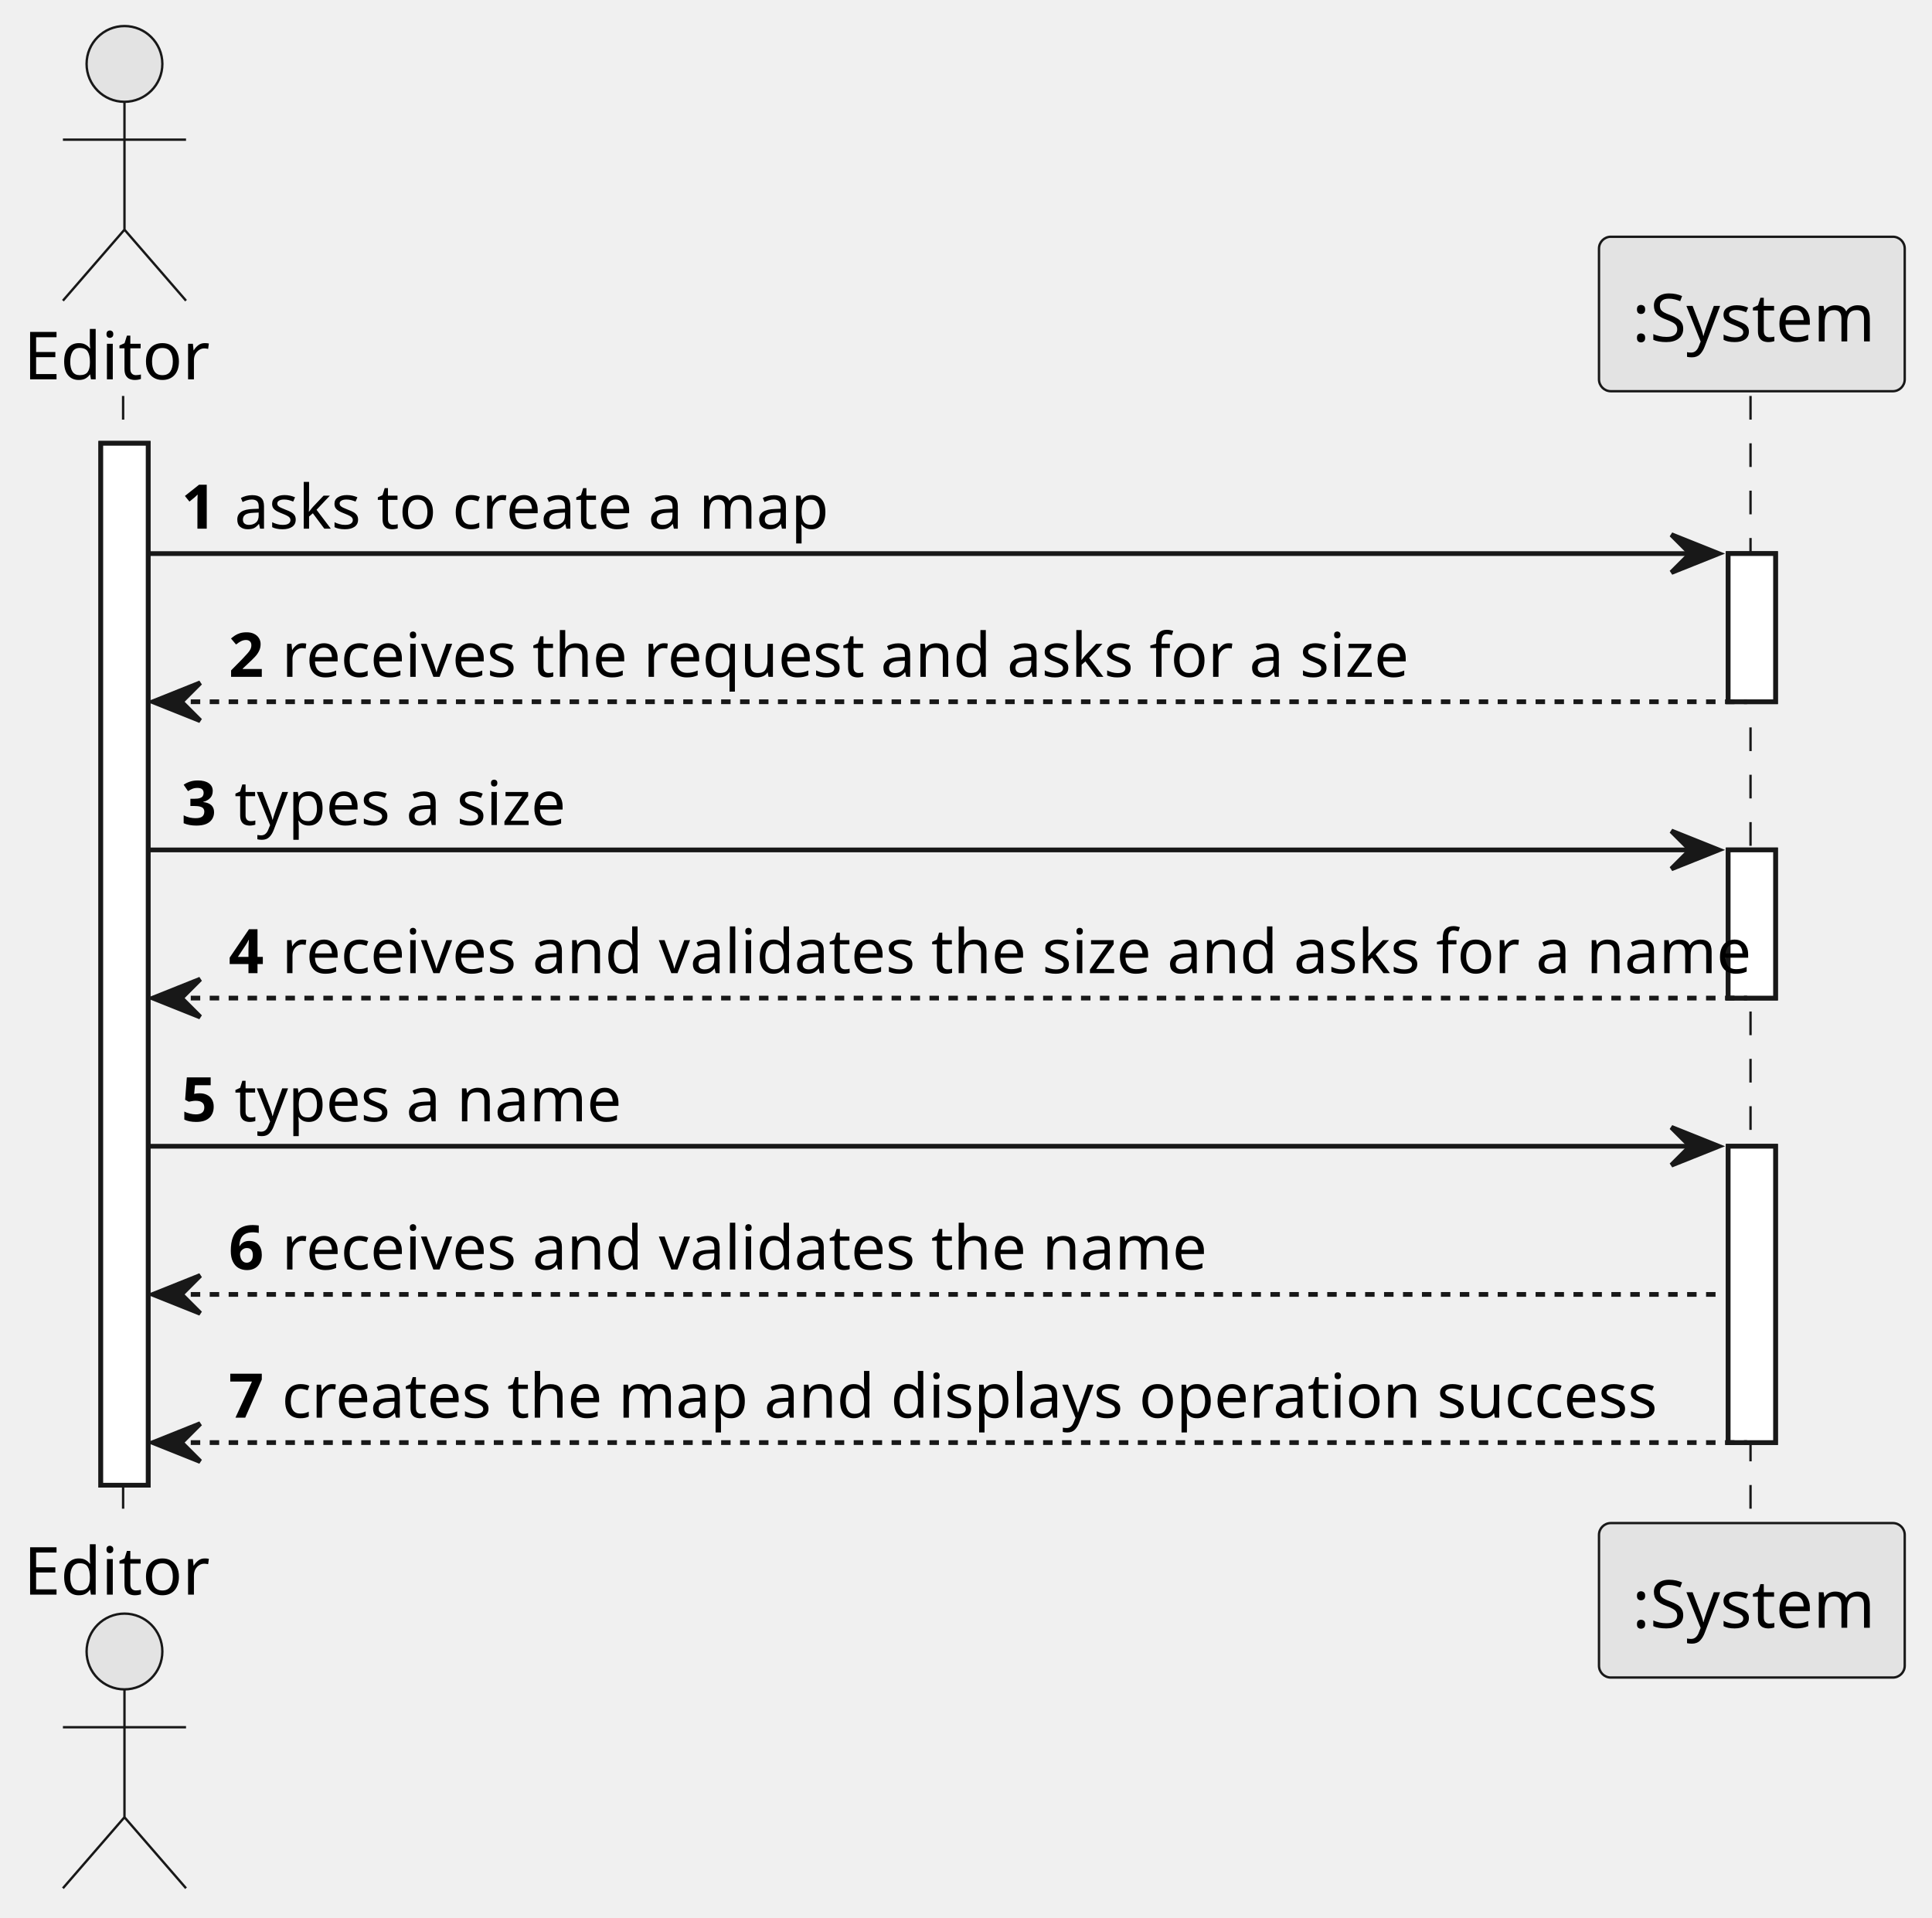
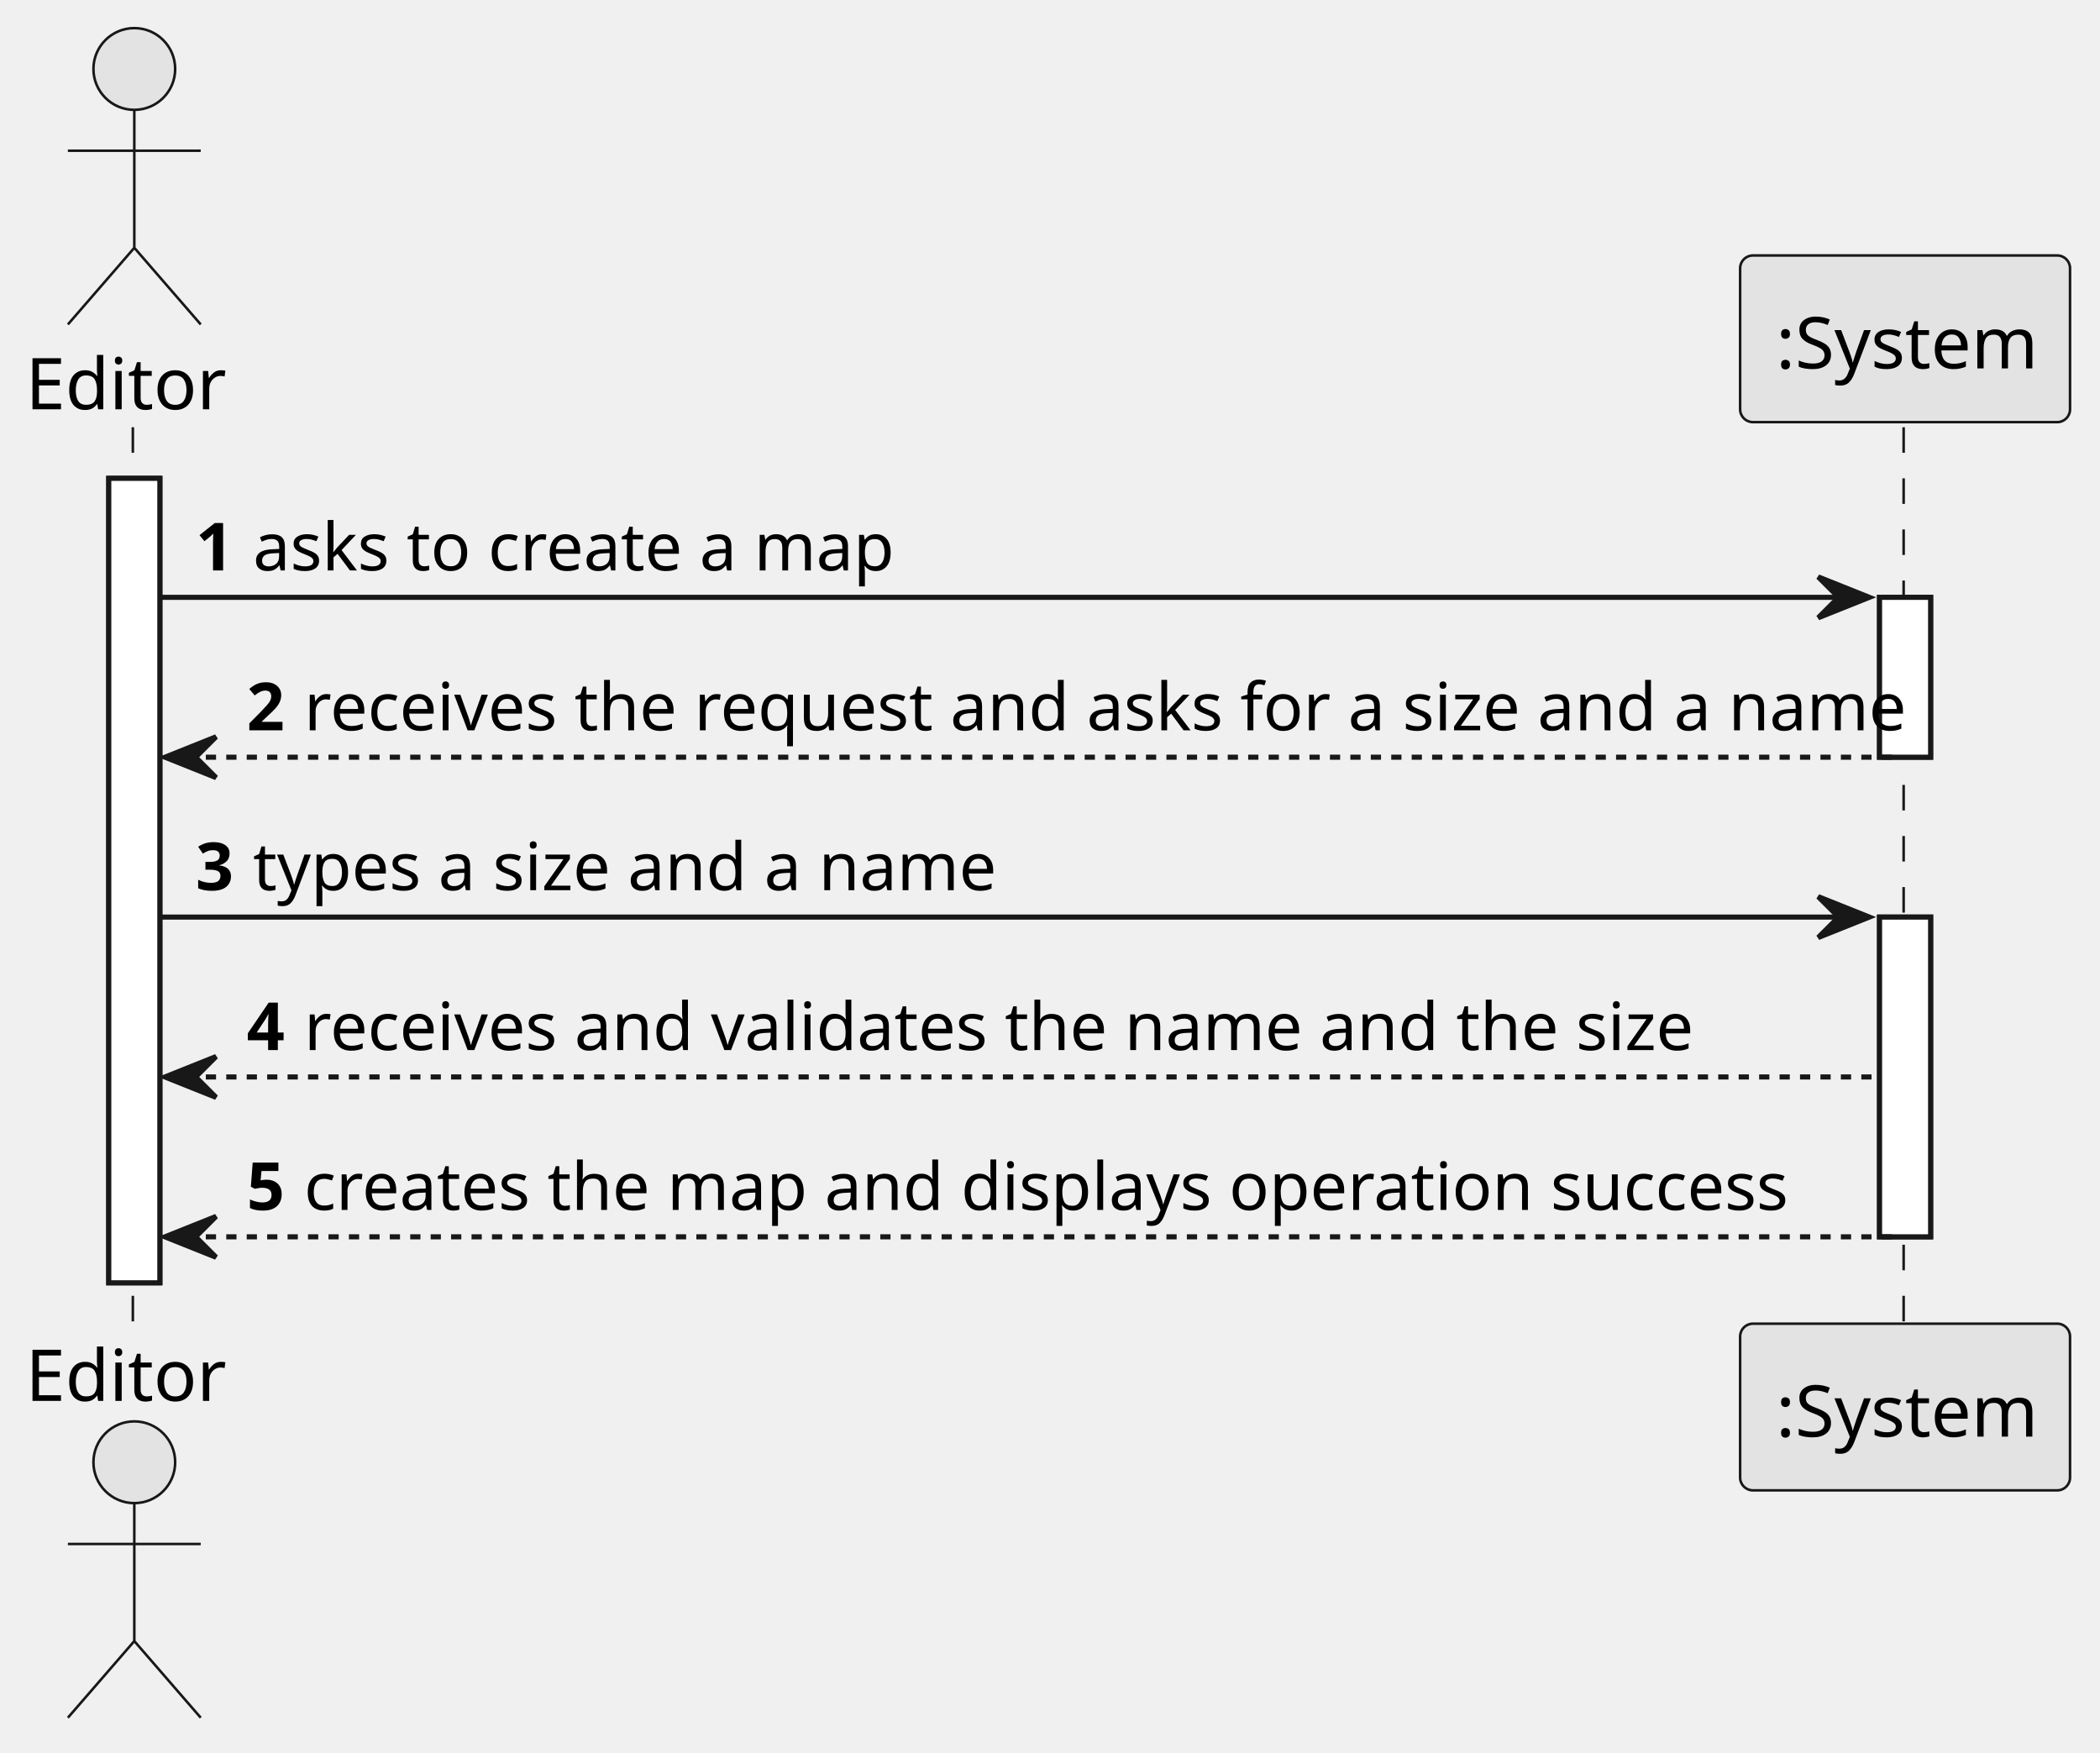
- <svg xmlns="http://www.w3.org/2000/svg" contentStyleType="text/css" height="405px" preserveAspectRatio="none" style="width:408px;height:405px;background:#FFFFFF;" version="1.1" viewBox="0 0 408 405" width="408px" zoomAndPan="magnify">
+ <svg xmlns="http://www.w3.org/2000/svg" contentStyleType="text/css" height="343px" preserveAspectRatio="none" style="width:411px;height:343px;background:#FFFFFF;" version="1.1" viewBox="0 0 411 343" width="411px" zoomAndPan="magnify">
  <defs />
  <g>
-     <rect fill="#FFFFFF" height="220.037" style="stroke:#181818;stroke-width:1.0;" width="10" x="21.286" y="93.621" />
-     <rect fill="#FFFFFF" height="31.291" style="stroke:#181818;stroke-width:1.0;" width="10" x="364.957" y="116.912" />
-     <rect fill="#FFFFFF" height="31.291" style="stroke:#181818;stroke-width:1.0;" width="10" x="364.957" y="179.494" />
-     <rect fill="#FFFFFF" height="62.582" style="stroke:#181818;stroke-width:1.0;" width="10" x="364.957" y="242.076" />
-     <line style="stroke:#181818;stroke-width:0.5;stroke-dasharray:5.0,5.0;" x1="26" x2="26" y1="83.621" y2="322.658" />
-     <line style="stroke:#181818;stroke-width:0.5;stroke-dasharray:5.0,5.0;" x1="369.675" x2="369.675" y1="83.621" y2="322.658" />
+     <rect fill="#FFFFFF" height="157.455" style="stroke:#181818;stroke-width:1.0;" width="10" x="21.286" y="93.621" />
+     <rect fill="#FFFFFF" height="31.291" style="stroke:#181818;stroke-width:1.0;" width="10" x="367.852" y="116.912" />
+     <rect fill="#FFFFFF" height="62.582" style="stroke:#181818;stroke-width:1.0;" width="10" x="367.852" y="179.494" />
+     <line style="stroke:#181818;stroke-width:0.5;stroke-dasharray:5.0,5.0;" x1="26" x2="26" y1="83.621" y2="260.076" />
+     <line style="stroke:#181818;stroke-width:0.5;stroke-dasharray:5.0,5.0;" x1="372.569" x2="372.569" y1="83.621" y2="260.076" />
    <text fill="#000000" font-family="sans-serif" font-size="14" lengthAdjust="spacing" textLength="36.572" x="5" y="80.107">Editor</text>
    <ellipse cx="26.286" cy="13.5" fill="#E3E3E3" rx="8" ry="8" style="stroke:#181818;stroke-width:0.5;" />
    <path d="M26.286,21.5 L26.286,48.5 M13.286,29.5 L39.286,29.5 M26.286,48.5 L13.286,63.5 M26.286,48.5 L39.286,63.5 " fill="none" style="stroke:#181818;stroke-width:0.5;" />
-     <text fill="#000000" font-family="sans-serif" font-size="14" lengthAdjust="spacing" textLength="36.572" x="5" y="336.766">Editor</text>
-     <ellipse cx="26.286" cy="348.779" fill="#E3E3E3" rx="8" ry="8" style="stroke:#181818;stroke-width:0.5;" />
-     <path d="M26.286,356.779 L26.286,383.779 M13.286,364.779 L39.286,364.779 M26.286,383.779 L13.286,398.779 M26.286,383.779 L39.286,398.779 " fill="none" style="stroke:#181818;stroke-width:0.5;" />
-     <rect fill="#E3E3E3" height="32.621" rx="2.5" ry="2.5" style="stroke:#181818;stroke-width:0.5;" width="64.565" x="337.675" y="50" />
-     <text fill="#000000" font-family="sans-serif" font-size="14" lengthAdjust="spacing" textLength="50.565" x="344.675" y="72.107">:System</text>
-     <rect fill="#E3E3E3" height="32.621" rx="2.5" ry="2.5" style="stroke:#181818;stroke-width:0.5;" width="64.565" x="337.675" y="321.658" />
-     <text fill="#000000" font-family="sans-serif" font-size="14" lengthAdjust="spacing" textLength="50.565" x="344.675" y="343.766">:System</text>
-     <rect fill="#FFFFFF" height="220.037" style="stroke:#181818;stroke-width:1.0;" width="10" x="21.286" y="93.621" />
-     <rect fill="#FFFFFF" height="31.291" style="stroke:#181818;stroke-width:1.0;" width="10" x="364.957" y="116.912" />
-     <rect fill="#FFFFFF" height="31.291" style="stroke:#181818;stroke-width:1.0;" width="10" x="364.957" y="179.494" />
-     <rect fill="#FFFFFF" height="62.582" style="stroke:#181818;stroke-width:1.0;" width="10" x="364.957" y="242.076" />
-     <polygon fill="#181818" points="352.957,112.912,362.957,116.912,352.957,120.912,356.957,116.912" style="stroke:#181818;stroke-width:1.0;" />
-     <line style="stroke:#181818;stroke-width:1.0;" x1="31.286" x2="358.957" y1="116.912" y2="116.912" />
+     <text fill="#000000" font-family="sans-serif" font-size="14" lengthAdjust="spacing" textLength="36.572" x="5" y="274.184">Editor</text>
+     <ellipse cx="26.286" cy="286.197" fill="#E3E3E3" rx="8" ry="8" style="stroke:#181818;stroke-width:0.5;" />
+     <path d="M26.286,294.197 L26.286,321.197 M13.286,302.197 L39.286,302.197 M26.286,321.197 L13.286,336.197 M26.286,321.197 L39.286,336.197 " fill="none" style="stroke:#181818;stroke-width:0.5;" />
+     <rect fill="#E3E3E3" height="32.621" rx="2.5" ry="2.5" style="stroke:#181818;stroke-width:0.5;" width="64.565" x="340.569" y="50" />
+     <text fill="#000000" font-family="sans-serif" font-size="14" lengthAdjust="spacing" textLength="50.565" x="347.569" y="72.107">:System</text>
+     <rect fill="#E3E3E3" height="32.621" rx="2.5" ry="2.5" style="stroke:#181818;stroke-width:0.5;" width="64.565" x="340.569" y="259.076" />
+     <text fill="#000000" font-family="sans-serif" font-size="14" lengthAdjust="spacing" textLength="50.565" x="347.569" y="281.184">:System</text>
+     <rect fill="#FFFFFF" height="157.455" style="stroke:#181818;stroke-width:1.0;" width="10" x="21.286" y="93.621" />
+     <rect fill="#FFFFFF" height="31.291" style="stroke:#181818;stroke-width:1.0;" width="10" x="367.852" y="116.912" />
+     <rect fill="#FFFFFF" height="62.582" style="stroke:#181818;stroke-width:1.0;" width="10" x="367.852" y="179.494" />
+     <polygon fill="#181818" points="355.852,112.912,365.852,116.912,355.852,120.912,359.852,116.912" style="stroke:#181818;stroke-width:1.0;" />
+     <line style="stroke:#181818;stroke-width:1.0;" x1="31.286" x2="361.852" y1="116.912" y2="116.912" />
    <text fill="#000000" font-family="sans-serif" font-size="13" font-weight="bold" lengthAdjust="spacing" textLength="7.23" x="38.286" y="111.649">1</text>
    <text fill="#000000" font-family="sans-serif" font-size="13" lengthAdjust="spacing" textLength="120.669" x="49.516" y="111.649">asks to create a map</text>
    <polygon fill="#181818" points="42.286,144.203,32.286,148.203,42.286,152.203,38.286,148.203" style="stroke:#181818;stroke-width:1.0;" />
-     <line style="stroke:#181818;stroke-width:1.0;stroke-dasharray:2.0,2.0;" x1="36.286" x2="368.957" y1="148.203" y2="148.203" />
+     <line style="stroke:#181818;stroke-width:1.0;stroke-dasharray:2.0,2.0;" x1="36.286" x2="371.852" y1="148.203" y2="148.203" />
    <text fill="#000000" font-family="sans-serif" font-size="13" font-weight="bold" lengthAdjust="spacing" textLength="7.23" x="48.286" y="142.94">2</text>
-     <text fill="#000000" font-family="sans-serif" font-size="13" lengthAdjust="spacing" textLength="229.061" x="59.516" y="142.94">receives the request and asks for a size</text>
-     <polygon fill="#181818" points="352.957,175.494,362.957,179.494,352.957,183.494,356.957,179.494" style="stroke:#181818;stroke-width:1.0;" />
-     <line style="stroke:#181818;stroke-width:1.0;" x1="31.286" x2="358.957" y1="179.494" y2="179.494" />
+     <text fill="#000000" font-family="sans-serif" font-size="13" lengthAdjust="spacing" textLength="301.336" x="59.516" y="142.94">receives the request and asks for a size and a name</text>
+     <polygon fill="#181818" points="355.852,175.494,365.852,179.494,355.852,183.494,359.852,179.494" style="stroke:#181818;stroke-width:1.0;" />
+     <line style="stroke:#181818;stroke-width:1.0;" x1="31.286" x2="361.852" y1="179.494" y2="179.494" />
    <text fill="#000000" font-family="sans-serif" font-size="13" font-weight="bold" lengthAdjust="spacing" textLength="7.23" x="38.286" y="174.231">3</text>
-     <text fill="#000000" font-family="sans-serif" font-size="13" lengthAdjust="spacing" textLength="68.644" x="49.516" y="174.231">types a size</text>
+     <text fill="#000000" font-family="sans-serif" font-size="13" lengthAdjust="spacing" textLength="140.918" x="49.516" y="174.231">types a size and a name</text>
    <polygon fill="#181818" points="42.286,206.785,32.286,210.785,42.286,214.785,38.286,210.785" style="stroke:#181818;stroke-width:1.0;" />
-     <line style="stroke:#181818;stroke-width:1.0;stroke-dasharray:2.0,2.0;" x1="36.286" x2="368.957" y1="210.785" y2="210.785" />
+     <line style="stroke:#181818;stroke-width:1.0;stroke-dasharray:2.0,2.0;" x1="36.286" x2="366.852" y1="210.785" y2="210.785" />
    <text fill="#000000" font-family="sans-serif" font-size="13" font-weight="bold" lengthAdjust="spacing" textLength="7.23" x="48.286" y="205.523">4</text>
-     <text fill="#000000" font-family="sans-serif" font-size="13" lengthAdjust="spacing" textLength="298.441" x="59.516" y="205.523">receives and validates the size and asks for a name</text>
-     <polygon fill="#181818" points="352.957,238.076,362.957,242.076,352.957,246.076,356.957,242.076" style="stroke:#181818;stroke-width:1.0;" />
-     <line style="stroke:#181818;stroke-width:1.0;" x1="31.286" x2="358.957" y1="242.076" y2="242.076" />
-     <text fill="#000000" font-family="sans-serif" font-size="13" font-weight="bold" lengthAdjust="spacing" textLength="7.23" x="38.286" y="236.814">5</text>
-     <text fill="#000000" font-family="sans-serif" font-size="13" lengthAdjust="spacing" textLength="78.044" x="49.516" y="236.814">types a name</text>
-     <polygon fill="#181818" points="42.286,269.367,32.286,273.367,42.286,277.367,38.286,273.367" style="stroke:#181818;stroke-width:1.0;" />
-     <line style="stroke:#181818;stroke-width:1.0;stroke-dasharray:2.0,2.0;" x1="36.286" x2="363.957" y1="273.367" y2="273.367" />
-     <text fill="#000000" font-family="sans-serif" font-size="13" font-weight="bold" lengthAdjust="spacing" textLength="7.23" x="48.286" y="268.104">6</text>
-     <text fill="#000000" font-family="sans-serif" font-size="13" lengthAdjust="spacing" textLength="186.443" x="59.516" y="268.104">receives and validates the name</text>
-     <polygon fill="#181818" points="42.286,300.658,32.286,304.658,42.286,308.658,38.286,304.658" style="stroke:#181818;stroke-width:1.0;" />
-     <line style="stroke:#181818;stroke-width:1.0;stroke-dasharray:2.0,2.0;" x1="36.286" x2="368.957" y1="304.658" y2="304.658" />
-     <text fill="#000000" font-family="sans-serif" font-size="13" font-weight="bold" lengthAdjust="spacing" textLength="7.23" x="48.286" y="299.396">7</text>
-     <text fill="#000000" font-family="sans-serif" font-size="13" lengthAdjust="spacing" textLength="277.488" x="59.516" y="299.396">creates the map and displays operation success</text>
+     <text fill="#000000" font-family="sans-serif" font-size="13" lengthAdjust="spacing" textLength="260.159" x="59.516" y="205.523">receives and validates the name and the size</text>
+     <polygon fill="#181818" points="42.286,238.076,32.286,242.076,42.286,246.076,38.286,242.076" style="stroke:#181818;stroke-width:1.0;" />
+     <line style="stroke:#181818;stroke-width:1.0;stroke-dasharray:2.0,2.0;" x1="36.286" x2="371.852" y1="242.076" y2="242.076" />
+     <text fill="#000000" font-family="sans-serif" font-size="13" font-weight="bold" lengthAdjust="spacing" textLength="7.23" x="48.286" y="236.814">5</text>
+     <text fill="#000000" font-family="sans-serif" font-size="13" lengthAdjust="spacing" textLength="277.488" x="59.516" y="236.814">creates the map and displays operation success</text>
  </g>
</svg>
